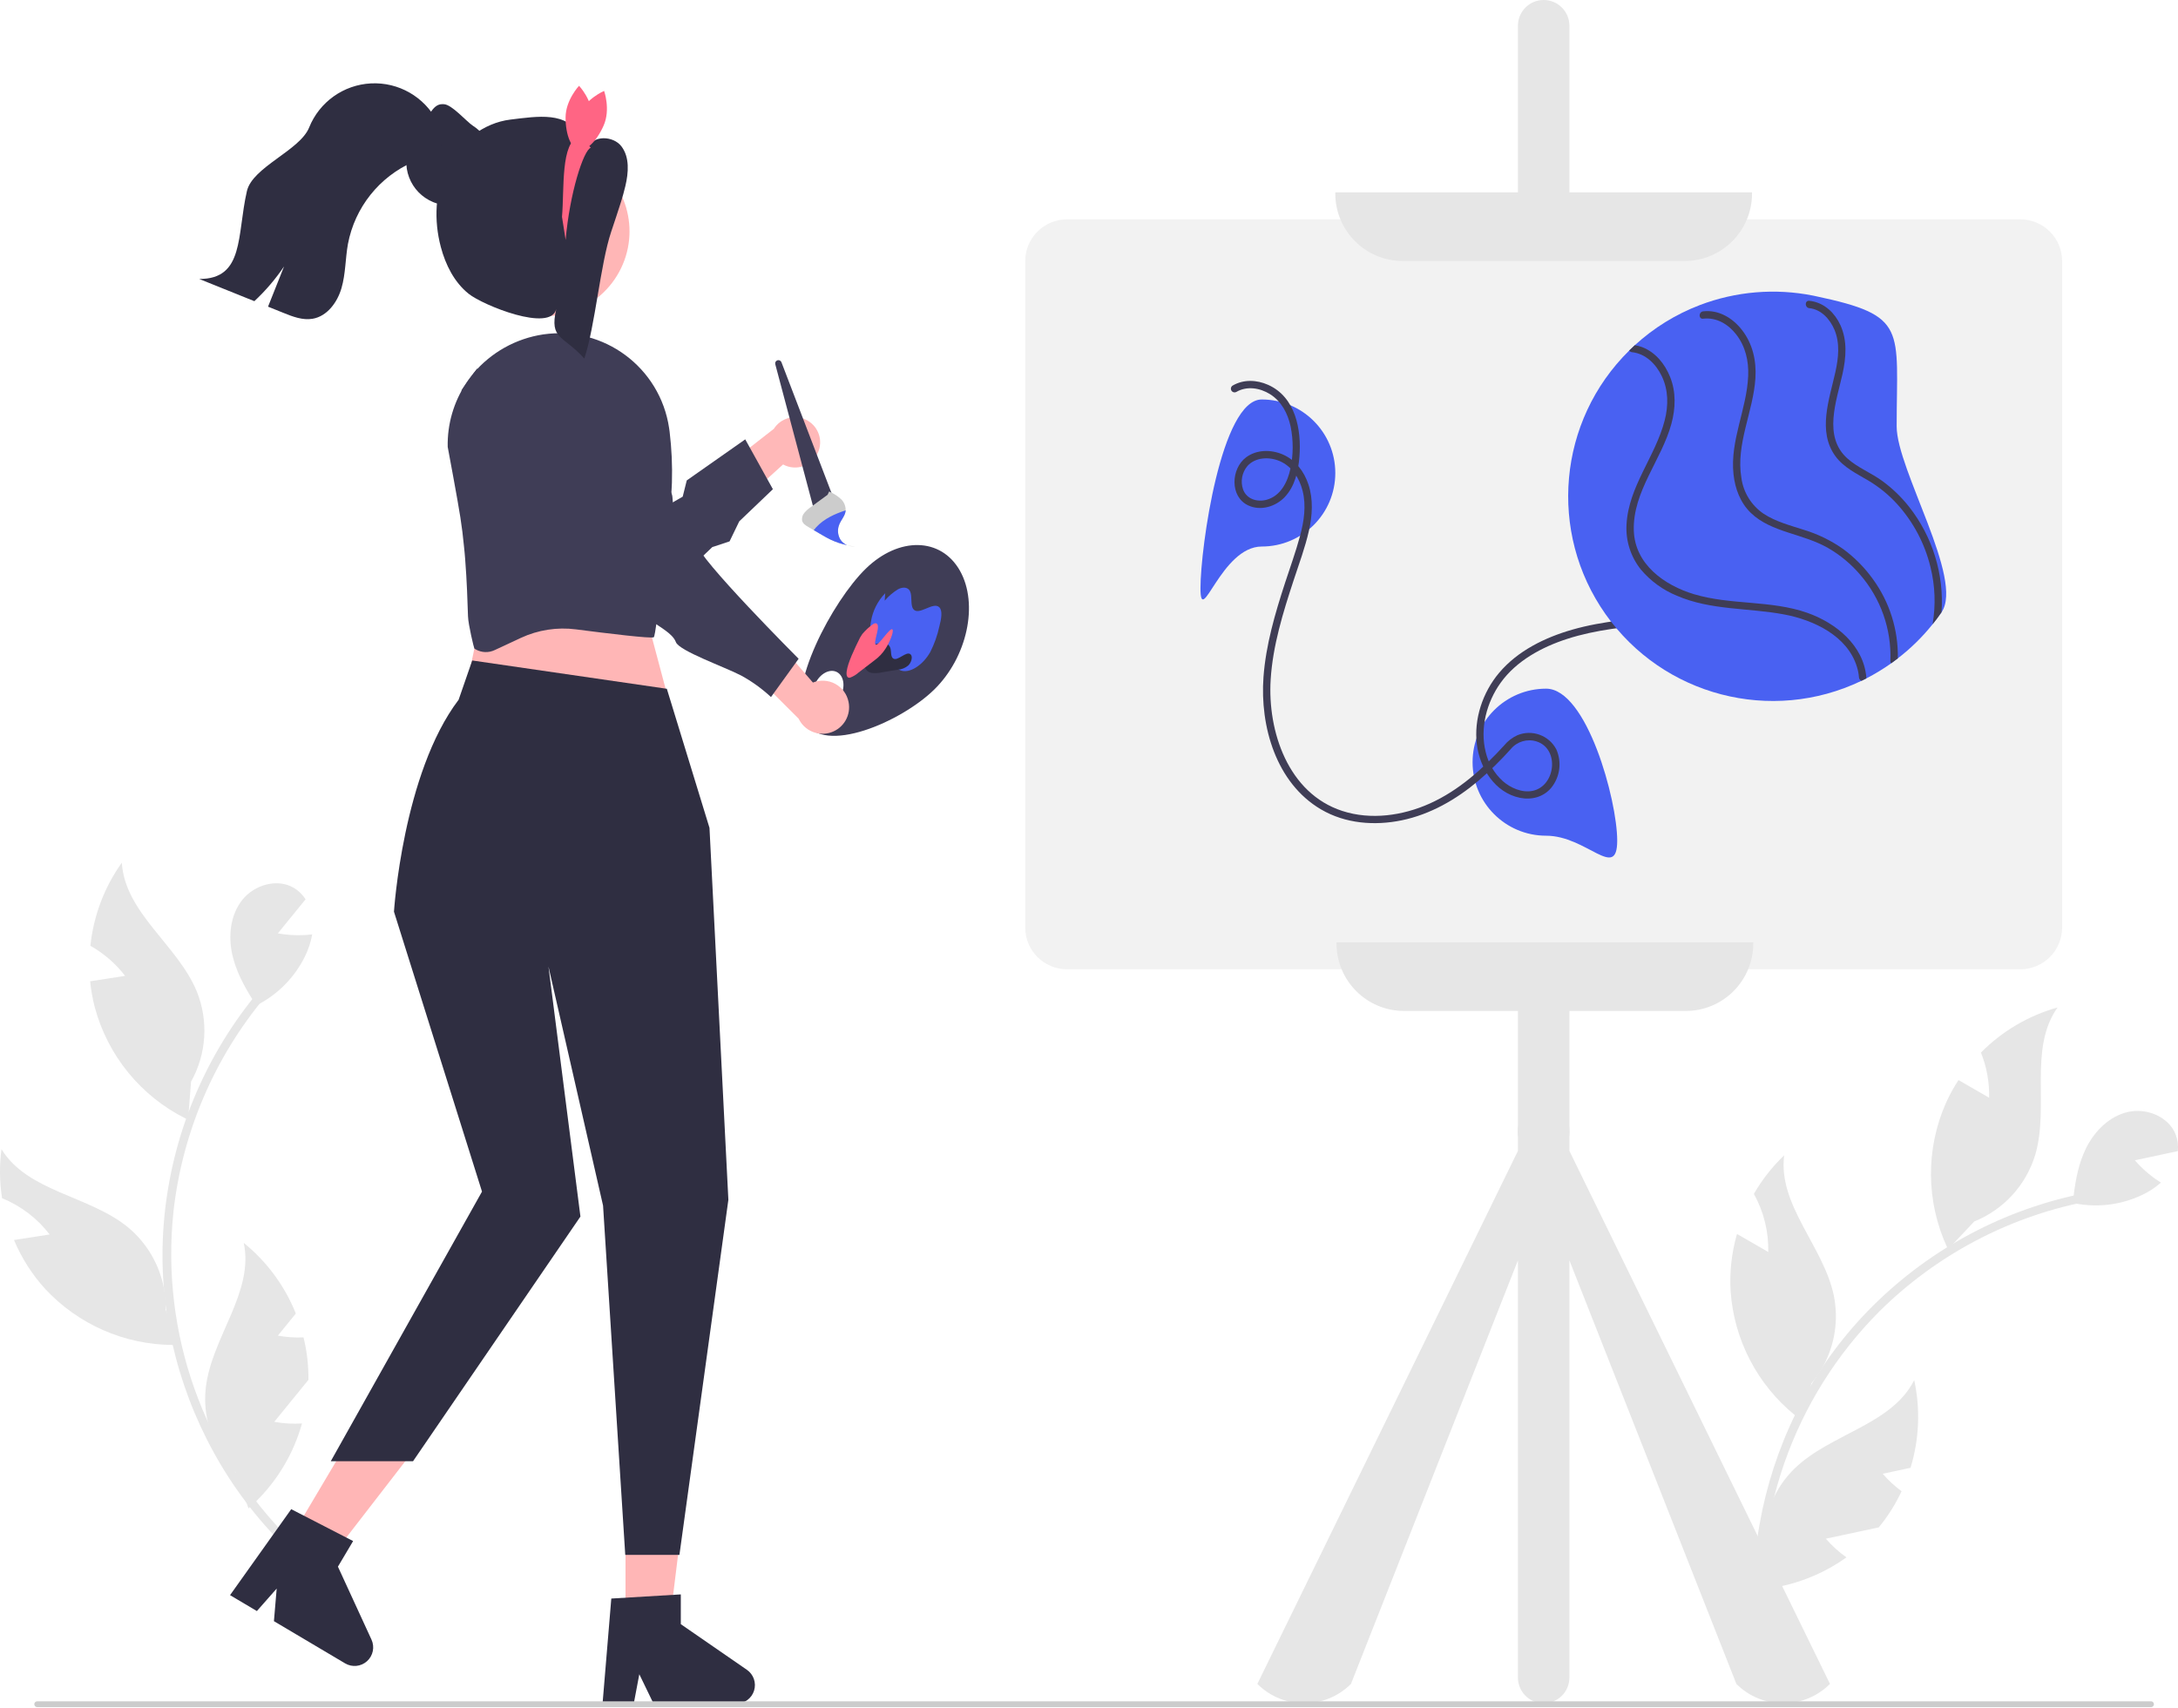
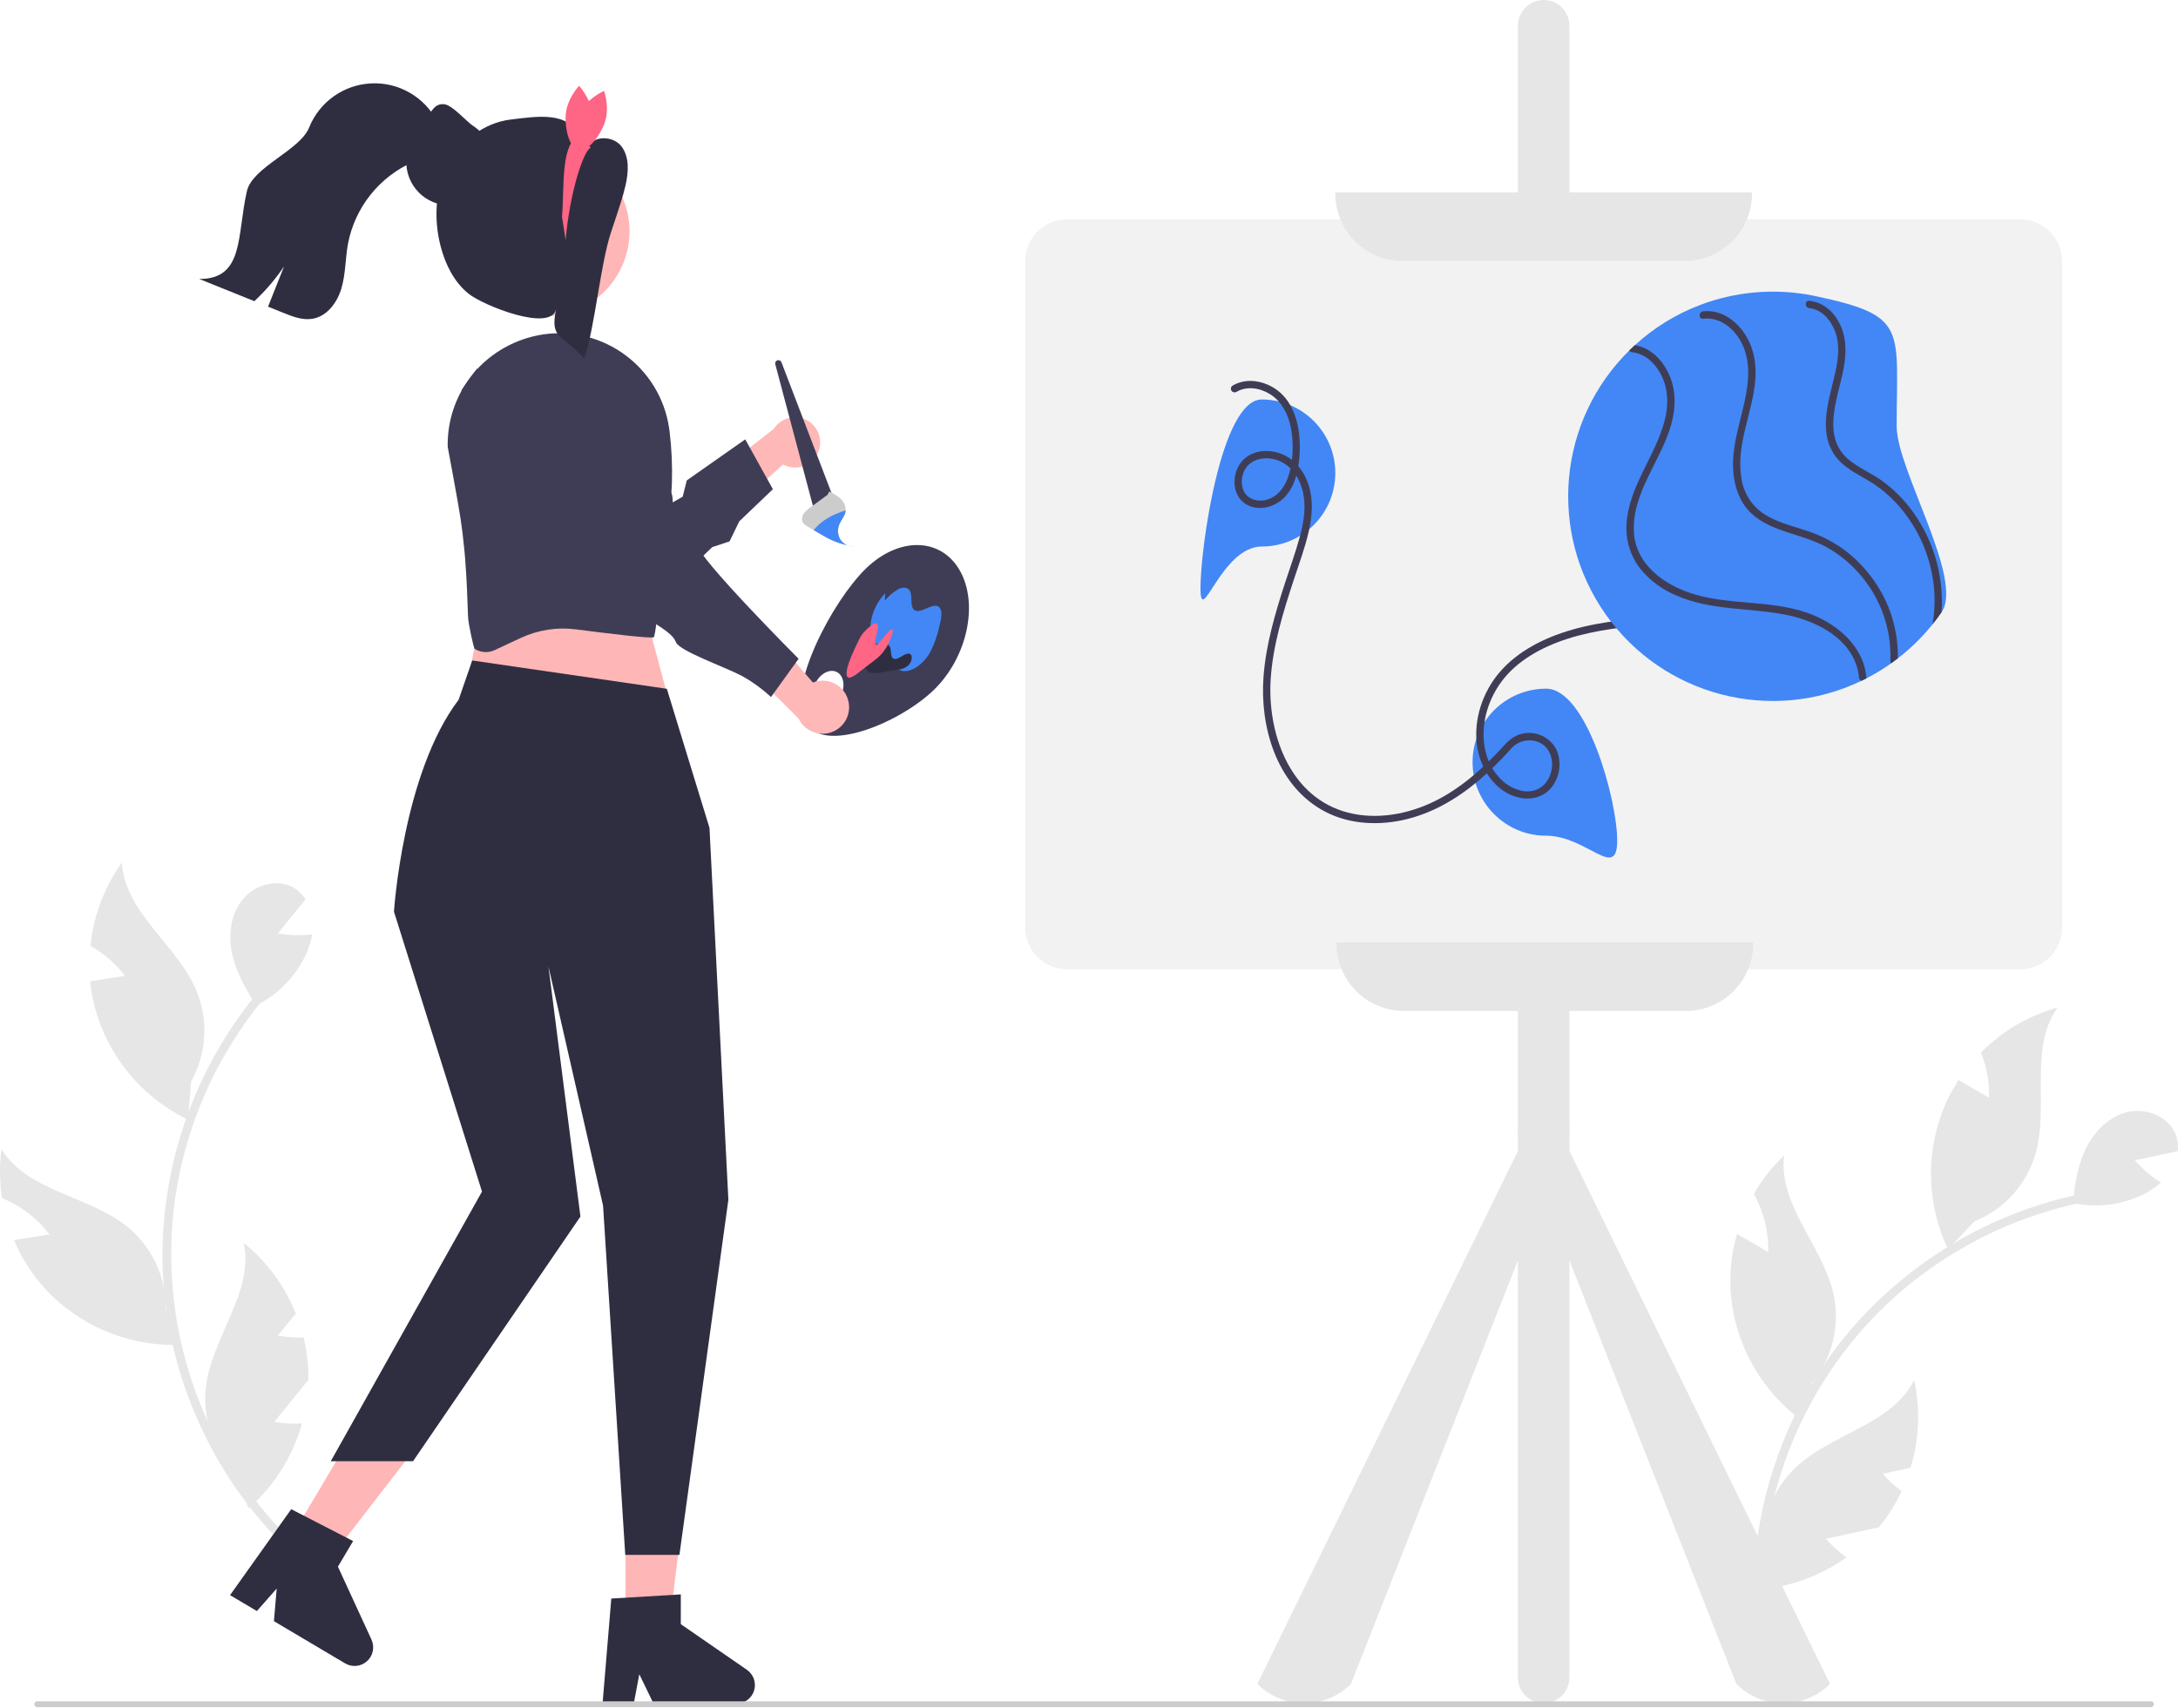
<svg xmlns="http://www.w3.org/2000/svg" width="888.48" height="696.572" viewBox="0 0 888.48 696.572" role="img" artist="Katerina Limpitsouni" source="https://undraw.co/">
  <path d="M536.79,383.148c13.527-13.196,18.25-34.945,10.55-48.576-7.7-13.632-24.907-13.984-38.434-.788s-32.537,48.883-24.837,62.515C491.769,409.93,523.263,396.345,536.79,383.148Zm-46.68,7.155c-2.881-1.384-3.666-5.735-1.752-9.718s5.801-6.088,8.682-4.704,3.666,5.735,1.752,9.718S492.991,391.688,490.11,390.303Z" transform="translate(-155.7598 -101.7139)" fill="#3f3d56" />
-   <path d="M520.075,373.107q-1.954-1.785-3.907-3.57a16.216,16.216,0,0,1-4.297-5.265,15.912,15.912,0,0,1-.819-8.958,21.5,21.5,0,0,1,5.822-11.543l-.209,3.031a23.117,23.117,0,0,1,5.455-4.663c1.929-.996,4.051-.926,4.89.846.96,2.028.046,5.666,1.347,7.293,2.25,2.814,8.115-3.264,10.588-.764,1.441,1.457.759,4.913.004,7.822a43.569,43.569,0,0,1-3.663,10.361c-3.011,5.421-8.51,9.005-12.229,7.542A10.151,10.151,0,0,1,520.075,373.107Z" transform="translate(-155.7598 -101.7139)" fill="#4961f2" />
+   <path d="M520.075,373.107q-1.954-1.785-3.907-3.57a16.216,16.216,0,0,1-4.297-5.265,15.912,15.912,0,0,1-.819-8.958,21.5,21.5,0,0,1,5.822-11.543l-.209,3.031a23.117,23.117,0,0,1,5.455-4.663c1.929-.996,4.051-.926,4.89.846.96,2.028.046,5.666,1.347,7.293,2.25,2.814,8.115-3.264,10.588-.764,1.441,1.457.759,4.913.004,7.822a43.569,43.569,0,0,1-3.663,10.361c-3.011,5.421-8.51,9.005-12.229,7.542A10.151,10.151,0,0,1,520.075,373.107Z" transform="translate(-155.7598 -101.7139)" fill="#4287f5" />
  <path d="M508.54,373.835c-.685-2.323.722-5.344,2.057-7.889l.674-.699a12.508,12.508,0,0,1,4.44-1.279,3.18,3.18,0,0,1,3.277,2.236c.394,1.364.076,3.312,1.021,4.108,1.826,1.541,5.491-3.232,7.234-1.568.978.933.271,3.339-.987,4.522a7.478,7.478,0,0,1-4.201,1.707q-3.355.558-6.71,1.115a11.419,11.419,0,0,1-3.991.201A3.522,3.522,0,0,1,508.54,373.835Z" transform="translate(-155.7598 -101.7139)" fill="#2f2e41" />
  <path d="M501.161,375.564c.472-3.435,3.099-8.964,5.443-13.689l.913-1.439a23.377,23.377,0,0,1,4.481-4.114c1.275-.698,2.159-.183,1.839,2.099-.284,2.02-1.461,5.313-1.002,6.164.889,1.645,6.303-7.753,7.063-5.872.426,1.056-1.304,5.268-2.952,7.758a17.546,17.546,0,0,1-4.469,4.696q-3.197,2.449-6.394,4.898a10.837,10.837,0,0,1-3.59,2.167C501.507,378.407,500.875,377.648,501.161,375.564Z" transform="translate(-155.7598 -101.7139)" fill="#ff6584" />
  <path d="M501.9,388.05a10.761,10.761,0,0,0-14.523-7.834l-25.013-28.926-5.393,19.126L481.551,394.953a10.819,10.819,0,0,0,20.349-6.903Z" transform="translate(-155.7598 -101.7139)" fill="#ffb8b8" />
  <path d="M418.867,277.884l-6.633,11.237s17.499,8.669,17.839,15.512,1.592,5.108,4.196,6.987,5.69,6.745,5.788,12.095S481.542,370.515,481.542,370.515l-11.272,15.62a60.351,60.351,0,0,0-12.149-8.767c-6.701-3.516-25.296-10.039-26.647-13.654s-6.793-6.243-12-10,5.952-6.947-2.726-13.209-55.762-55.562-64.198-60.33-8.49-19.323-8.49-19.323l6.262-8.678Z" transform="translate(-155.7598 -101.7139)" fill="#3f3d56" />
  <path d="M795.974,571.322V565.833a27.149,27.149,0,0,0,0-4.873V112.214a10.5,10.5,0,1,0-21,0V560.96a27.149,27.149,0,0,0,0,4.873v5.489L668.678,788.806a27,27,0,0,0,38.184,0L774.974,615.991V786.214a10.5,10.5,0,1,0,21,0V615.991L864.087,788.806a27,27,0,0,0,38.184,0Z" transform="translate(-155.7598 -101.7139)" fill="#e6e6e6" />
  <path d="M271.883,732.652a166.619,166.619,0,0,1-28.919-38.276,169.947,169.947,0,0,1-16.936-44.658,163.248,163.248,0,0,1-3.502-48.315,169.172,169.172,0,0,1,35.044-90.588q1.858-2.383,3.805-4.694c1.447-1.723,3.906.758,2.469,2.469a165.277,165.277,0,0,0-37.301,87.281,164.357,164.357,0,0,0,47.808,134.313c1.603,1.58-.867,4.049-2.469,2.469Z" transform="translate(-155.7598 -101.7139)" fill="#e6e6e6" />
  <path d="M256.163,513.78a42.311,42.311,0,0,0,4.147-1.809c.068.105.135.212.203.317Z" transform="translate(-155.7598 -101.7139)" fill="#e6e6e6" />
  <path d="M283.121,482.98a33.678,33.678,0,0,1-3.063,9.203,44.126,44.126,0,0,1-18.392,19.081c-.44.235-.894.484-1.348.704-.542-.85-1.099-1.7-1.627-2.55-3.561-5.701-6.727-11.695-8.178-18.231-1.7-7.635-.777-16.209,4.118-22.32,4.88-6.111,14.201-8.852,20.957-4.895a14.749,14.749,0,0,1,4.836,4.675c-.674.835-1.348,1.656-2.022,2.491a2.546,2.546,0,0,1-.191.22c-.586.733-1.187,1.451-1.773,2.184-2.447,3.004-4.88,6.023-7.328,9.013a46.36,46.36,0,0,0,10.464.718c.278-.015.572-.029.85-.044C281.318,483.171,282.227,483.098,283.121,482.98Z" transform="translate(-155.7598 -101.7139)" fill="#e6e6e6" />
  <path d="M233.689,543.081l-.938,12.222-.249,3.312c-.264-.132-.542-.264-.806-.396a71.521,71.521,0,0,1-37.327-45.709,69.482,69.482,0,0,1-1.832-10.391c4.748-.733,9.511-1.48,14.259-2.213a46.807,46.807,0,0,0-14.157-12.266A70.742,70.742,0,0,1,205.463,453.714c1.231,20.488,22.686,33.516,30.541,52.465A42.62,42.62,0,0,1,233.689,543.081Z" transform="translate(-155.7598 -101.7139)" fill="#e6e6e6" />
  <path d="M229.615,650.43c-1.143.059-2.286.088-3.415.073A71.616,71.616,0,0,1,174.262,627.715a69.557,69.557,0,0,1-12.794-20.034c.103-.015.191-.029.293-.044,4.748-.733,9.511-1.48,14.259-2.213a46.625,46.625,0,0,0-19.418-14.802,69.846,69.846,0,0,1-.234-20.004c10.728,17.484,35.803,18.891,51.645,31.904a42.716,42.716,0,0,1,14.582,24.665,40.182,40.182,0,0,1,.747,7.24c.015.586.015,1.158,0,1.729l.352.791Z" transform="translate(-155.7598 -101.7139)" fill="#e6e6e6" />
  <path d="M276.746,670.669c-3.034,3.722-6.067,7.474-9.101,11.197a46.458,46.458,0,0,0,11.314.674,71.627,71.627,0,0,1-18.715,31.758c-.835.821-1.7,1.627-2.579,2.389-.176.161-.366.322-.542.484l-.791-2.242-.015-.015-4.484-12.413a42.412,42.412,0,0,1-11.358-20.825v-.029a40.909,40.909,0,0,1-.718-14.069c2.506-20.356,19.711-38.66,15.432-58.723a71.035,71.035,0,0,1,21.25,28.827c-2.447,3.004-4.88,6.023-7.328,9.013a46.36,46.36,0,0,0,10.464.718,68.526,68.526,0,0,1,1.993,15.153c.015.733.015,1.451,0,2.184-1.539,1.905-3.092,3.796-4.631,5.701A2.548,2.548,0,0,1,276.746,670.669Z" transform="translate(-155.7598 -101.7139)" fill="#e6e6e6" />
  <path d="M872.066,771.79a166.619,166.619,0,0,1,1.451-47.951,169.946,169.946,0,0,1,14.788-45.415,163.247,163.247,0,0,1,27.548-39.846,169.172,169.172,0,0,1,84.078-48.633q2.941-.693,5.907-1.274c2.207-.436,2.569,3.039.377,3.471a165.277,165.277,0,0,0-83.764,44.642A164.357,164.357,0,0,0,875.537,771.413c.259,2.236-3.213,2.612-3.471.377Z" transform="translate(-155.7598 -101.7139)" fill="#e6e6e6" />
  <path d="M996.977,591.375a42.31,42.31,0,0,0,4.365,1.189c-.013.125-.028.25-.04.374Z" transform="translate(-155.7598 -101.7139)" fill="#e6e6e6" />
  <path d="M1037.285,584.266a33.678,33.678,0,0,1-8.154,5.253,44.126,44.126,0,0,1-26.29,3.344c-.49-.093-1-.183-1.492-.297.11-1.002.209-2.014.33-3.007.797-6.674,2.087-13.329,5.052-19.332,3.46-7.015,9.552-13.118,17.196-14.813,7.633-1.704,16.614,2.001,19.399,9.319a14.749,14.749,0,0,1,.839,6.674c-1.049.228-2.088.446-3.137.674a2.547,2.547,0,0,1-.286.052c-.916.204-1.834.387-2.75.59-3.79.808-7.578,1.636-11.358,2.432a46.361,46.361,0,0,0,7.704,7.117c.226.163.464.335.69.498C1035.761,583.285,1036.515,583.797,1037.285,584.266Z" transform="translate(-155.7598 -101.7139)" fill="#e6e6e6" />
  <path d="M961.1,600.125l-8.39,8.937-2.27,2.425c-.123-.268-.257-.545-.38-.813a71.521,71.521,0,0,1-.444-59.012,69.482,69.482,0,0,1,5.084-9.245c4.159,2.405,8.34,4.807,12.499,7.211a46.807,46.807,0,0,0-3.345-18.431,70.742,70.742,0,0,1,31.254-18.403c-11.88,16.737-3.325,40.336-9.078,60.025A42.62,42.62,0,0,1,961.1,600.125Z" transform="translate(-155.7598 -101.7139)" fill="#e6e6e6" />
  <path d="M890.653,681.227c-.927-.671-1.837-1.364-2.707-2.083A71.616,71.616,0,0,1,861.753,628.837a69.557,69.557,0,0,1,2.584-23.63c.089.053.167.097.256.149,4.159,2.405,8.34,4.807,12.499,7.211a46.625,46.625,0,0,0-5.857-23.703,69.846,69.846,0,0,1,12.353-15.736c-2.597,20.347,16.062,37.157,20.253,57.227a42.716,42.716,0,0,1-4.093,28.359,40.183,40.183,0,0,1-3.954,6.11c-.356.466-.714.911-1.084,1.348l-.222.837Z" transform="translate(-155.7598 -101.7139)" fill="#e6e6e6" />
  <path d="M914.699,726.534c-4.697 1-9.412,2.022-14.109,3.022a46.458,46.458,0,0,0,8.394,7.615,71.627,71.627,0,0,1-34.486,13.021c-1.165.116-2.344.202-3.507.245-.238.015-.488.022-.726.037l.788-2.243-.002-.021,4.284-12.484a42.412,42.412,0,0,1,4.199-23.346l.018-.023a40.909,40.909,0,0,1,8.257-11.414c14.709-14.293,39.588-17.775,48.826-36.092a71.035,71.035,0,0,1-1.505,35.781c-3.79.807-7.578,1.636-11.358,2.432a46.36,46.36,0,0,0,7.704,7.117,68.526,68.526,0,0,1-7.943,13.058c-.448.58-.898,1.14-1.368,1.702-2.393.52-4.788,1.02-7.181,1.54A2.549,2.549,0,0,1,914.699,726.534Z" transform="translate(-155.7598 -101.7139)" fill="#e6e6e6" />
  <path d="M979.923,497.214H591.025a17.07,17.07,0,0,1-17.051-17.051v-271.898a17.07,17.07,0,0,1,17.051-17.051H979.923a17.07,17.07,0,0,1,17.051,17.051v271.898A17.071,17.071,0,0,1,979.923,497.214Z" transform="translate(-155.7598 -101.7139)" fill="#f2f2f2" />
  <path d="M842.974,208.214h-115a27.531,27.531,0,0,1-27.5-27.5v-.5h170v.5A27.531,27.531,0,0,1,842.974,208.214Z" transform="translate(-155.7598 -101.7139)" fill="#e6e6e6" />
  <path d="M843.474,514.214h-115a27.531,27.531,0,0,1-27.5-27.5v-.5h170v.5A27.531,27.531,0,0,1,843.474,514.214Z" transform="translate(-155.7598 -101.7139)" fill="#e6e6e6" />
-   <path d="M815.474,444.714c0,16.569-12.431-2-29-2a30,30,0,0,1,0-60C803.043,382.714,815.474,428.145,815.474,444.714Z" transform="translate(-155.7598 -101.7139)" fill="#4961f2" />
-   <path d="M700.474,294.714a30,30,0,0,1-30,30c-16.569,0-25,33.569-25,17s8.431-77,25-77A30,30,0,0,1,700.474,294.714Z" transform="translate(-155.7598 -101.7139)" fill="#4961f2" />
+   <path d="M815.474,444.714c0,16.569-12.431-2-29-2a30,30,0,0,1,0-60C803.043,382.714,815.474,428.145,815.474,444.714Z" transform="translate(-155.7598 -101.7139)" fill="#4287f5" />
+   <path d="M700.474,294.714a30,30,0,0,1-30,30c-16.569,0-25,33.569-25,17s8.431-77,25-77A30,30,0,0,1,700.474,294.714Z" transform="translate(-155.7598 -101.7139)" fill="#4287f5" />
  <path d="M660.093,261.639c4.33-2.526,9.632-1.657,13.745.902,4.678,2.91,7.267,7.923,8.407,13.185a42.492,42.492,0,0,1-.057,17.128c-1.116,5.445-3.973,11.23-9.769,12.793-3.863,1.042-8.18-.301-9.589-4.287a9.836,9.836,0,0,1,1.785-9.481c3.252-3.659,8.921-3.848,13.178-2.022,5.007,2.148,8.059,6.995,9.345,12.125,1.529,6.099.566,12.426-1.043,18.404-1.749,6.498-4.064,12.851-6.147,19.247-4.061,12.473-7.798,25.183-8.77,38.328-1.484,20.081,5.127,43.251,23.48,54.022,9.907,5.814,21.83,6.741,32.921,4.445,11.696-2.421,22.143-8.463,31.214-16.086A137.506,137.506,0,0,0,772.071,407.34a9.82,9.82,0,0,1,10.487-3.102c9.542,3.032,7.784,18.308-1.657,20.182-4.29.851-8.94-1.212-12.115-3.999a23.284,23.284,0,0,1-6.975-11.906c-2.401-9.633.403-20.237,6.1-28.195,6.436-8.991,16.854-14.589,27.163-17.918,11.737-3.791,24.029-4.908,36.235-6.144,12.491-1.265,25.114-2.741,36.908-7.285a92.343,92.343,0,0,0,26.088-15.482,96.454,96.454,0,0,0,31.733-50.736,88.352,88.352,0,0,0,2.226-14.605c.132-1.927-2.869-1.919-3,0-1.469,21.457-11.411,41.867-26.449,57.103a91.476,91.476,0,0,1-25.943,18.489c-11.641,5.501-24.297,7.662-37.004,9.04-12.978,1.407-26.12,2.237-38.728,5.854-11.146,3.197-22.261,8.619-29.854,17.635-6.695,7.949-10.364,18.855-9.057,29.244,1.216,9.666,7.379,19.618,17.505,21.719,4.752.986,9.67-.269,12.84-4.087a15.13,15.13,0,0,0,2.044-15.703,12.551,12.551,0,0,0-15.856-5.738,15.275,15.275,0,0,0-5.44,4.203c-8.655,9.491-18.481,18.349-30.307,23.668-11.031,4.962-24.023,6.827-35.689,3.031-22.085-7.186-30.545-32.437-29.214-53.655.871-13.886,5.043-27.298,9.356-40.438,2.202-6.71,4.71-13.401,6.257-20.302,1.385-6.178,1.808-12.724-.209-18.817-1.761-5.318-5.308-10.053-10.559-12.282-4.771-2.024-10.617-1.977-14.882,1.216-6.166,4.616-6.731,16.061.885,19.613,5.053,2.357,11.141.522,14.868-3.392,4.179-4.389,5.539-10.574,6.009-16.428.889-11.061-1.55-24.403-12.801-29.395-4.635-2.056-9.986-2.288-14.455.319a1.501,1.501,0,0,0,1.514,2.59Z" transform="translate(-155.7598 -101.7139)" fill="#3f3d56" />
-   <path d="M929.474,275.714c0,17.57,27.58,62.37,18.3,75.82q-1.725,2.52-3.65,4.9a82.599,82.599,0,0,1-14.18,13.91c-.89.7-1.79,1.37-2.7,2.02a84.194,84.194,0,0,1-10.15,6.17c-.64.32-1.29.64-1.94.96a83.506,83.506,0,0,1-94.78-134.75c.74-.74,1.5-1.46,2.28-2.17a83.165,83.165,0,0,1,26.55-16.39c.01,0,.01-.01.02-.01a83.831,83.831,0,0,1,46.11-3.85h.02c.34.07.68.14,1.02.22C934.144,230.534,929.474,235.564,929.474,275.714Z" transform="translate(-155.7598 -101.7139)" fill="#4961f2" />
+   <path d="M929.474,275.714c0,17.57,27.58,62.37,18.3,75.82q-1.725,2.52-3.65,4.9a82.599,82.599,0,0,1-14.18,13.91c-.89.7-1.79,1.37-2.7,2.02a84.194,84.194,0,0,1-10.15,6.17c-.64.32-1.29.64-1.94.96a83.506,83.506,0,0,1-94.78-134.75c.74-.74,1.5-1.46,2.28-2.17a83.165,83.165,0,0,1,26.55-16.39c.01,0,.01-.01.02-.01a83.831,83.831,0,0,1,46.11-3.85h.02c.34.07.68.14,1.02.22C934.144,230.534,929.474,235.564,929.474,275.714Z" transform="translate(-155.7598 -101.7139)" fill="#4287f5" />
  <path d="M917.104,378.154a1.58,1.58,0,0,1-.01.38c-.64.32-1.29.64-1.94.96a1.5,1.5,0,0,1-1.05-1.34,20.496,20.496,0,0,0-.87-4.45c-3.9-12.56-17.58-18.98-29.52-21.25-14.61-2.79-29.98-1.63-43.88-7.66a37.888,37.888,0,0,1-14.71-10.7,26.922,26.922,0,0,1-5.85-18.35c.82-15.59,11.81-27.79,15.57-42.5,1.55-6.06,1.55-12.38-1.21-18.1-2.34-4.86-6.54-9.13-12.14-9.73a1.453,1.453,0,0,1-1.12-.67c.74-.74,1.5-1.46,2.28-2.17a14.579,14.579,0,0,1,2.97.77c5.48,2.1,9.29,6.85,11.43,12.18,2.47,6.17,2.24,12.81.52,19.14-4.01,14.76-15.79,27.57-15.33,43.48.4,13.79,12.44,22.39,24.58,26.03,15.02,4.5,31.29,2.37,46.15,7.58C904.664,355.854,916.014,365.024,917.104,378.154Z" transform="translate(-155.7598 -101.7139)" fill="#3f3d56" />
  <path d="M929.944,370.344c-.89.7-1.79,1.37-2.7,2.02a1.248,1.248,0,0,1-.33-.98,50.765,50.765,0,0,0-12.47-35.33,50.158,50.158,0,0,0-12.96-10.74c-5.12-2.93-10.74-4.5-16.31-6.32-5.48-1.79-11.05-3.96-15.24-8.05-4.27-4.17-6.37-9.82-7.01-15.66-1.51-13.84,5.42-26.56,5.98-40.19.25-6.08-1.09-11.99-4.86-16.88-3.26-4.22-8.07-7.1-13.52-6.46-1.8.22-1.89-2.42-.33-2.93a1.602,1.602,0,0,1,.33-.07c6.34-.74,12.09,2.74,15.86,7.62,4.39,5.67,5.91,12.58,5.47,19.65-.86,13.68-8.06,26.83-5.72,40.73a21.073,21.073,0,0,0,9.03,14.56c5.02,3.31,10.95,4.8,16.61,6.64a55.6,55.6,0,0,1,15.81,7.74,54.893,54.893,0,0,1,12.26,12.41A53.18,53.18,0,0,1,929.944,370.344Z" transform="translate(-155.7598 -101.7139)" fill="#3f3d56" />
  <path d="M947.774,351.534q-1.725,2.52-3.65,4.9a56.746,56.746,0,0,0-.87-23.38,58.902,58.902,0,0,0-13.74-25.83,51.602,51.602,0,0,0-11.44-9.33c-4.85-2.9-10.15-5.35-13.58-10.03-7.44-10.16-2.42-23.42-.02-34.34,1.26-5.7,1.94-11.77-.39-17.29-1.81-4.28-5.39-8.29-10.25-8.78-1.91-.19-1.92-3.2,0-3q.54.06,1.08.15c5.31.96,9.4,4.92,11.62,9.8,2.88,6.37,2.31,13.25.84,19.92-2.42,10.97-8.03,25.5,2,34.46,4.23,3.78,9.72,5.87,14.28,9.22a55.759,55.759,0,0,1,10.88,10.49A62.586,62.586,0,0,1,947.774,351.534Z" transform="translate(-155.7598 -101.7139)" fill="#3f3d56" />
  <polygon points="255.165 664.416 272.911 664.416 281.355 595.969 255.165 595.969 255.165 664.416" fill="#ffb6b6" />
  <path d="M401.559,796.877h12.726l2.271-12.015,5.818,12.015h33.752a7.587,7.587,0,0,0,4.311-13.831L433.484,764.431V752.284l-28.351,1.692Z" transform="translate(-155.7598 -101.7139)" fill="#2f2e41" />
  <polygon points="117.583 629.208 132.847 638.259 175.024 583.694 152.498 570.335 117.583 629.208" fill="#ffb6b6" />
  <path d="M249.603,752.59l10.946,6.491,8.082-9.176-1.125,13.302,29.031,17.217a7.587,7.587,0,0,0,10.763-9.697L293.613,740.967l6.196-10.448-25.248-13.006Z" transform="translate(-155.7598 -101.7139)" fill="#2f2e41" />
  <polygon points="257.085 226.77 271.709 281.744 189.786 282.822 200.565 230.003 257.085 226.77" fill="#ffb6b6" />
  <path d="M427.784,382.763l17.399,56.748,7.704,151.757L432.92,736.165h-22.098l-9.054-142.534-22.268-97.528,13.037,102.004-68.289,99.842H290.692l61.693-110.022L316.474,473.714s3.601-56.481,26.377-86.483l5.544-16.016Z" transform="translate(-155.7598 -101.7139)" fill="#2f2e41" />
  <path d="M428.918,277.853c-.047-.494-.118-1.012-.212-1.506a45.345,45.345,0,0,0-51.354-38.18,46.295,46.295,0,0,0-28.559,15.973v.024c-.376.447-.729.917-1.082,1.388-.635.8-1.223,1.647-1.788,2.494a45.382,45.382,0,0,0-7.528,26.018s4.282,22.795,5.175,28.841c.612,3.905,1.082,7.74,1.435,11.48.212,1.882.376,3.74.518,5.552V329.96c.706,8.963.941,17.008,1.153,23.242.094,3.388,2.447,13.009,2.588,13.127.145.11.302.216.469.317a8.403,8.403,0,0,0,7.909.291l10.582-4.937h0a40.917,40.917,0,0,1,22.523-3.479c12.577,1.631,30.897,3.87,31.727,3.193.988-.847,5.761-43.563,7.008-56.996.165-1.929.306-3.929.376-6.069v-.024A138.707,138.707,0,0,0,428.918,277.853Z" transform="translate(-155.7598 -101.7139)" fill="#3f3d56" />
  <path d="M489.769,285.533A10.196,10.196,0,0,1,475.209,291.228l-26.856,24.322-2.868-18.609,25.943-20.244a10.251,10.251,0,0,1,18.342,8.836Z" transform="translate(-155.7598 -101.7139)" fill="#ffb8b8" />
  <path d="M389.813,238.367s26.43,4.936,11.388,56.242l5.808,25.431,27.251-15.675,1.651-6.626L459.77,280.99l11.281,20.337-13.717,13.107-3.962,8.182-7.037,2.327L424.538,345.772l-9.14,5.586s-11.621,7.201-21.959,3.3a28.137,28.137,0,0,1-7.647-4.327c-4.512-3.598-8.516-9.097-11.023-17.411-9.301-30.845-12.793-52.414-12.793-52.414Z" transform="translate(-155.7598 -101.7139)" fill="#3f3d56" />
  <path d="M488.022,310.527l-16.001-60.194a1.326,1.326,0,0,1,2.52-.815L496.077,305.777Z" transform="translate(-155.7598 -101.7139)" fill="#3f3d56" />
  <path d="M501.343,324.174a30.252,30.252,0,0,1-6.753-2.265c-1.094-.522-2.152-1.111-3.186-1.719-.368-.205-.735-.425-1.095-.636-.861-.503-1.722-1.006-2.59-1.517-.735-.425-1.476-.857-2.203-1.288-1.075-.627-2.231-1.355-2.542-2.564a3.919,3.919,0,0,1,.92-3.226,13.194,13.194,0,0,1,2.705-2.398q3.387-2.489,6.781-4.969l.605-1.326a17.109,17.109,0,0,1,4.987,3.225,6.104,6.104,0,0,1,1.752,4.46,5.141,5.141,0,0,1-.178,1.076c-.437,1.537-1.581,2.846-2.26,4.32a8.338,8.338,0,0,0-.356.949,6.777,6.777,0,0,0,.748,5.72A6.26,6.26,0,0,0,501.343,324.174Z" transform="translate(-155.7598 -101.7139)" fill="#ccc" />
  <path d="M504.689,324.73a7.187,7.187,0,0,1-3.346-.556A33.745,33.745,0,0,0,504.689,324.73Z" transform="translate(-155.7598 -101.7139)" fill="#e6e6e6" />
-   <path d="M501.343,324.174a30.252,30.252,0,0,1-6.753-2.265c-1.094-.522-2.152-1.111-3.186-1.719-.368-.205-.735-.425-1.095-.636-.861-.503-1.722-1.006-2.59-1.517a14.576,14.576,0,0,1,.972-1.171c3.205-3.488,7.583-5.455,12.032-6.916a5.141,5.141,0,0,1-.178,1.076c-.437,1.537-1.581,2.846-2.26,4.32a8.338,8.338,0,0,0-.356.949,6.777,6.777,0,0,0,.748,5.72A6.26,6.26,0,0,0,501.343,324.174Z" transform="translate(-155.7598 -101.7139)" fill="#4961f2" />
+   <path d="M501.343,324.174a30.252,30.252,0,0,1-6.753-2.265c-1.094-.522-2.152-1.111-3.186-1.719-.368-.205-.735-.425-1.095-.636-.861-.503-1.722-1.006-2.59-1.517a14.576,14.576,0,0,1,.972-1.171c3.205-3.488,7.583-5.455,12.032-6.916a5.141,5.141,0,0,1-.178,1.076c-.437,1.537-1.581,2.846-2.26,4.32a8.338,8.338,0,0,0-.356.949,6.777,6.777,0,0,0,.748,5.72A6.26,6.26,0,0,0,501.343,324.174Z" transform="translate(-155.7598 -101.7139)" fill="#4287f5" />
  <path d="M1034.422,797.096a1.186,1.186,0,0,1-1.19,1.19h-862.29a1.19,1.19,0,1,1,0-2.38h862.29A1.187,1.187,0,0,1,1034.422,797.096Z" transform="translate(-155.7598 -101.7139)" fill="#ccc" />
  <circle cx="377.917" cy="196.09" r="34.639" transform="translate(-131.174 331.9247) rotate(-61.33682)" fill="#ffb6b6" />
  <path d="M356.791,167.828v.024a17.412,17.412,0,0,1-.572,4.466c-.061.256-.134.523-.219.779v.012A17.664,17.664,0,0,1,345.11,184.449c-.377.146-.767.268-1.156.377a15.782,15.782,0,0,1-2.507.511,15.995,15.995,0,0,1-2.3.158,17.512,17.512,0,0,1-1.801-.085,17.039,17.039,0,0,1-4.101-.937,5.153,5.153,0,0,1-.608-.219,2.967,2.967,0,0,1-.292-.122,17.661,17.661,0,0,1-9.114-23.91l.012-.012a17.307,17.307,0,0,1,3.468-4.867c3.188-3.176,4.593-11.135,9.436-11.135a6.621,6.621,0,0,1,.694.024c3.249.11,9.254,7.12,11.81,8.774a17.223,17.223,0,0,1,4.843,4.587,17.44,17.44,0,0,1,2.847,6.279A17.669,17.669,0,0,1,356.791,167.828Z" transform="translate(-155.7598 -101.7139)" fill="#2f2e41" />
  <path d="M335.234,161.684c-2.74,3.19-7.03,4.43-10.9,6.09a45.855,45.855,0,0,0-26.64,33.5c-1.07,5.97-.93,12.15-2.62,17.97-1.68,5.82-5.84,11.53-11.81,12.54-4.04.69-8.09-.87-11.89-2.41q-3.135-1.26-6.27-2.53,3.27-8.205,6.53-16.41a83.161,83.161,0,0,1-12.11,14.17q-11.235-4.53-22.49-9.06c18.46.07,15.31-17.85,19.44-35.83,2.27-9.88,21.6-16.57,25.39-25.97a28.756,28.756,0,0,1,52.16-2.62C337.814,152.634,337.924,158.534,335.234,161.684Z" transform="translate(-155.7598 -101.7139)" fill="#2f2e41" />
  <path d="M409.27,161.438c-3.38-4.451-11.894-4.624-13.602.697l-3.59-4.869c-4.658-10.178-16.949-8.107-28.062-6.765-11.113,1.343-20.905,9.174-25.877,19.203-4.971,10.029-5.422,21.94-2.559,32.761,1.926,7.281,5.464,14.385,11.333,19.105s33.458,15.882,35.755,6.271c-2.871,12.539,2.905,10.577,11.455,20.188,4.428-13.303,6.505-38.368,10.933-51.671q1-3.004,2-6.007c1.405-4.221,2.812-8.449,3.828-12.78C412.159,172.128,412.65,165.889,409.27,161.438Z" transform="translate(-155.7598 -101.7139)" fill="#2f2e41" />
  <path d="M386.501,199.626l-1.481-9.426c1.006-11.723-.636-30.371,7.057-32.934l4.705,4.705C393.807,162.963,388.146,180.494,386.501,199.626Z" transform="translate(-155.7598 -101.7139)" fill="#ff6584" />
  <path d="M397.474,149.714c0,7.18-2.462,13-5.5,13s-5.5-5.82-5.5-13,5.5-13,5.5-13S397.474,142.534,397.474,149.714Z" transform="translate(-155.7598 -101.7139)" fill="#ff6584" />
  <path d="M402.01,152.924c-2.885,6.575-7.479,10.915-10.26,9.694s-2.698-7.54.187-14.114,10.26-9.694,10.26-9.694S404.895,146.349,402.01,152.924Z" transform="translate(-155.7598 -101.7139)" fill="#ff6584" />
</svg>
